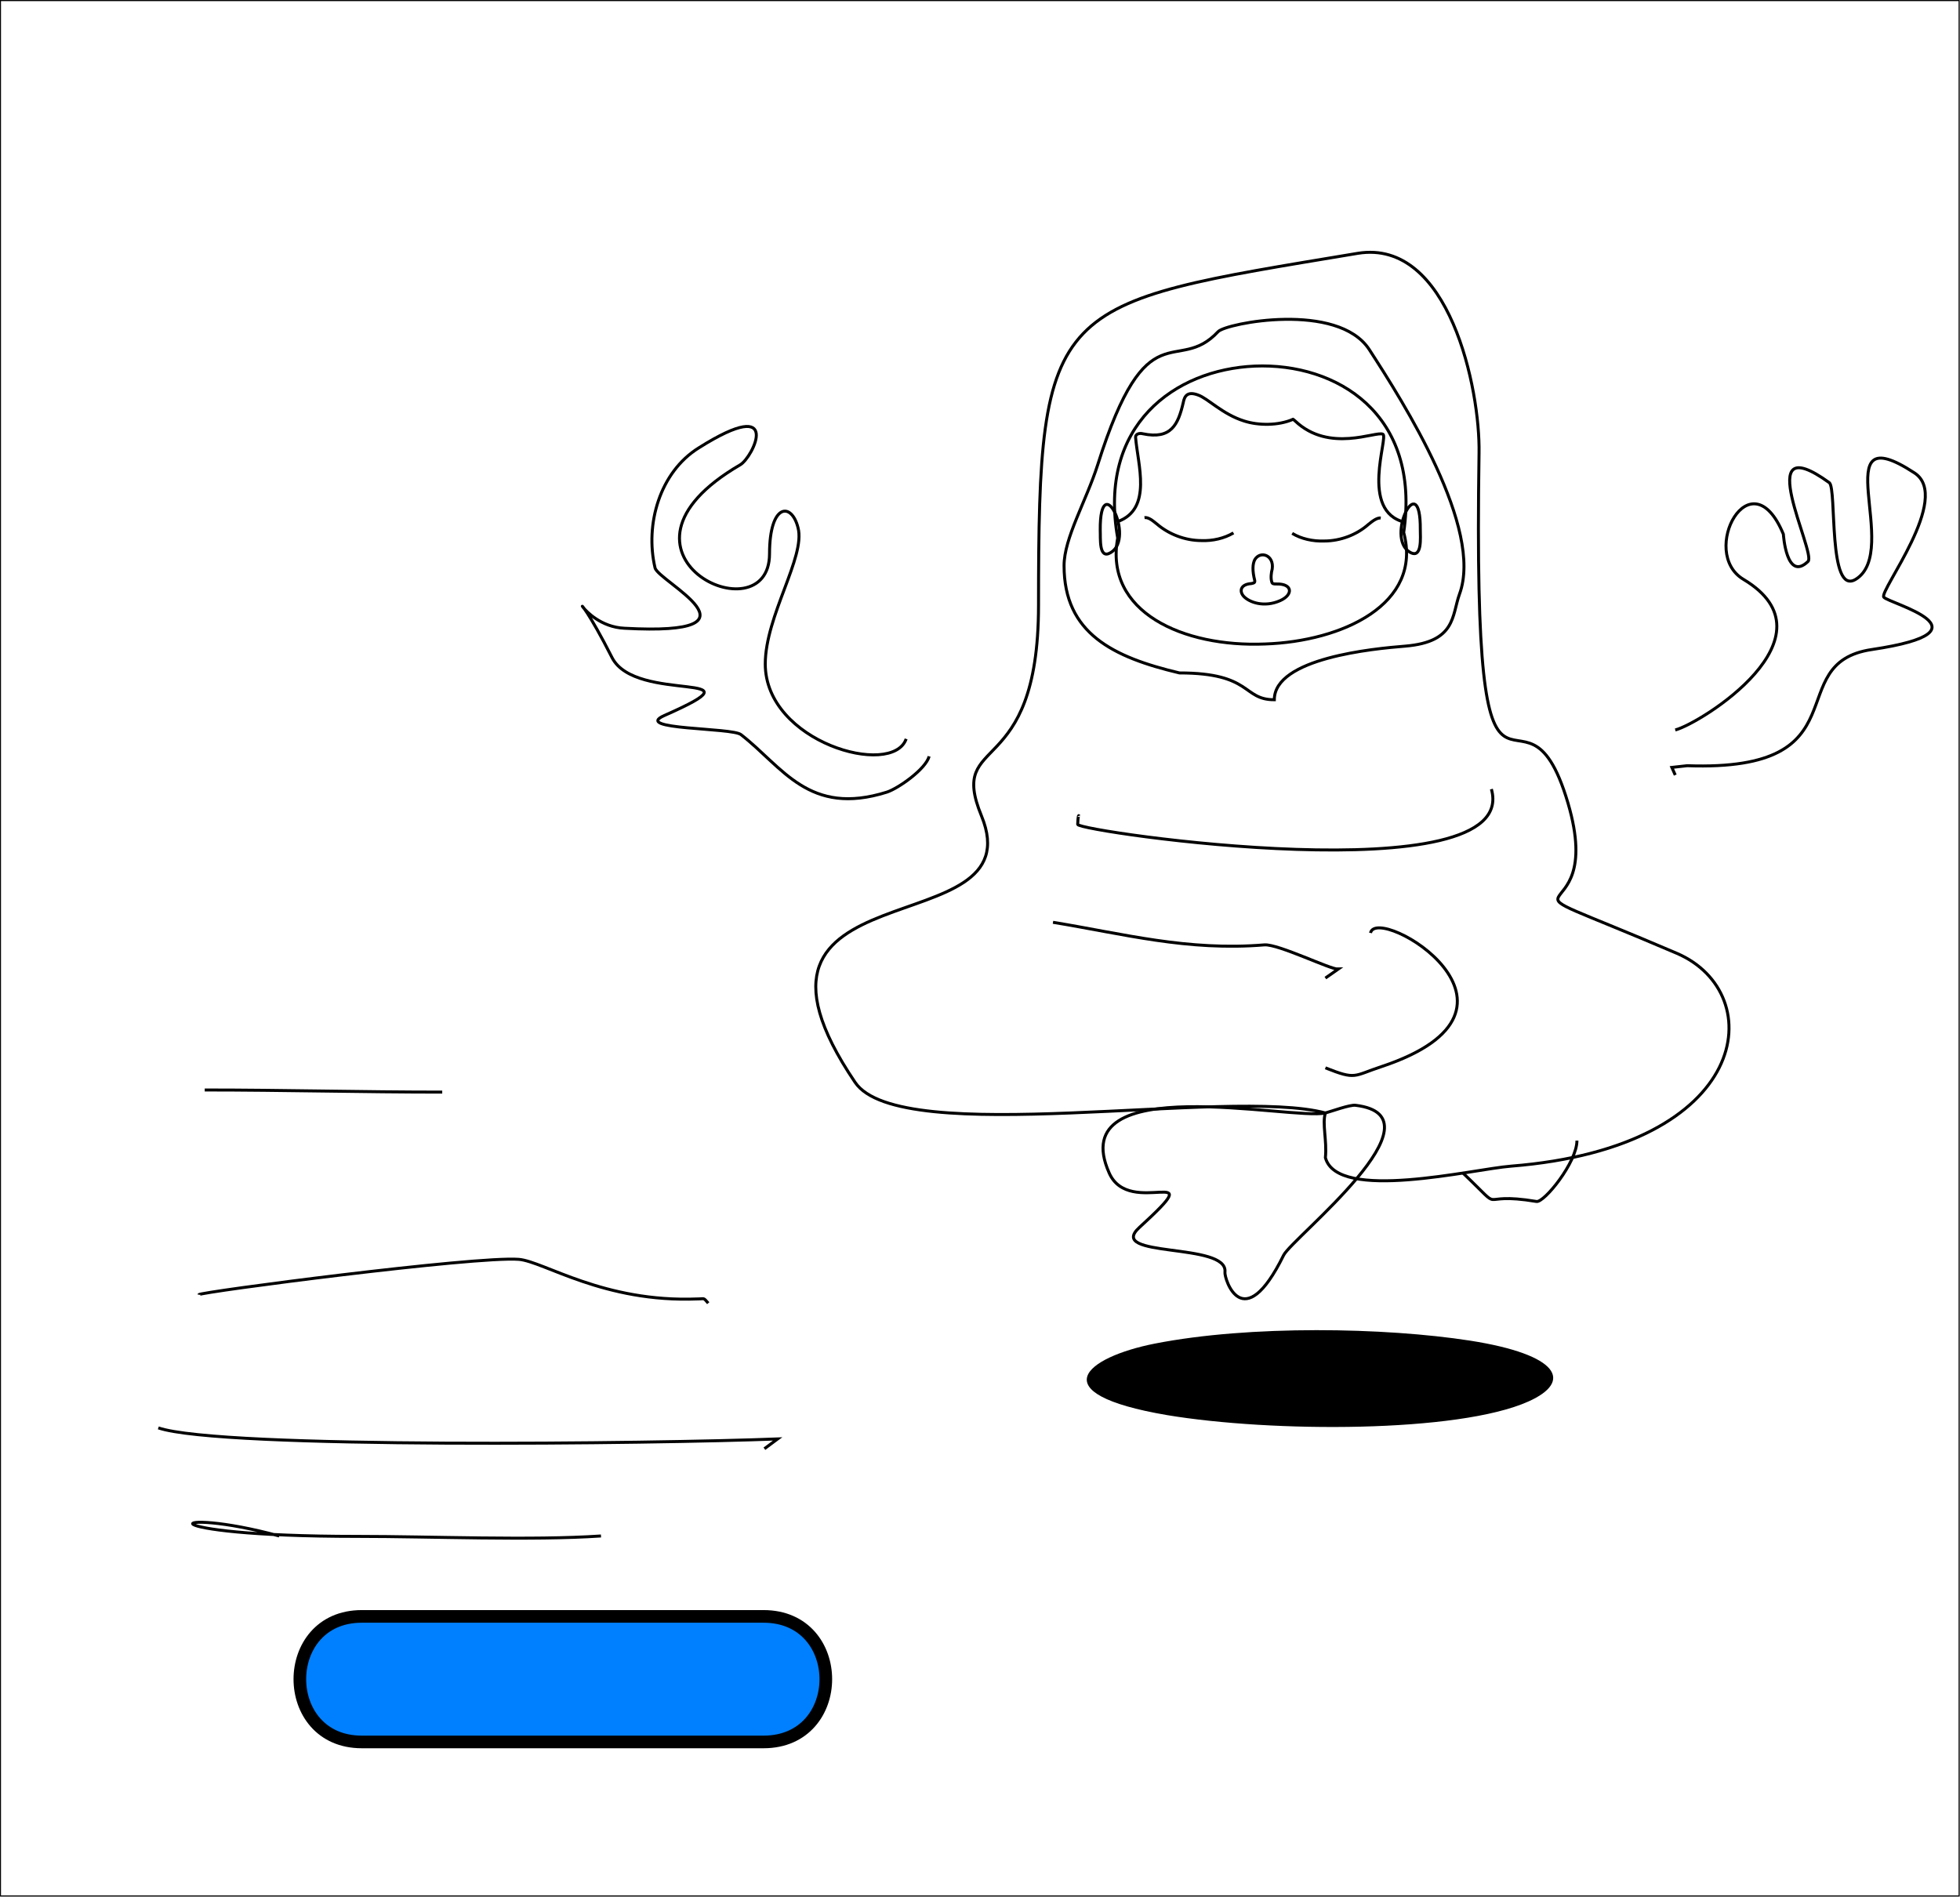
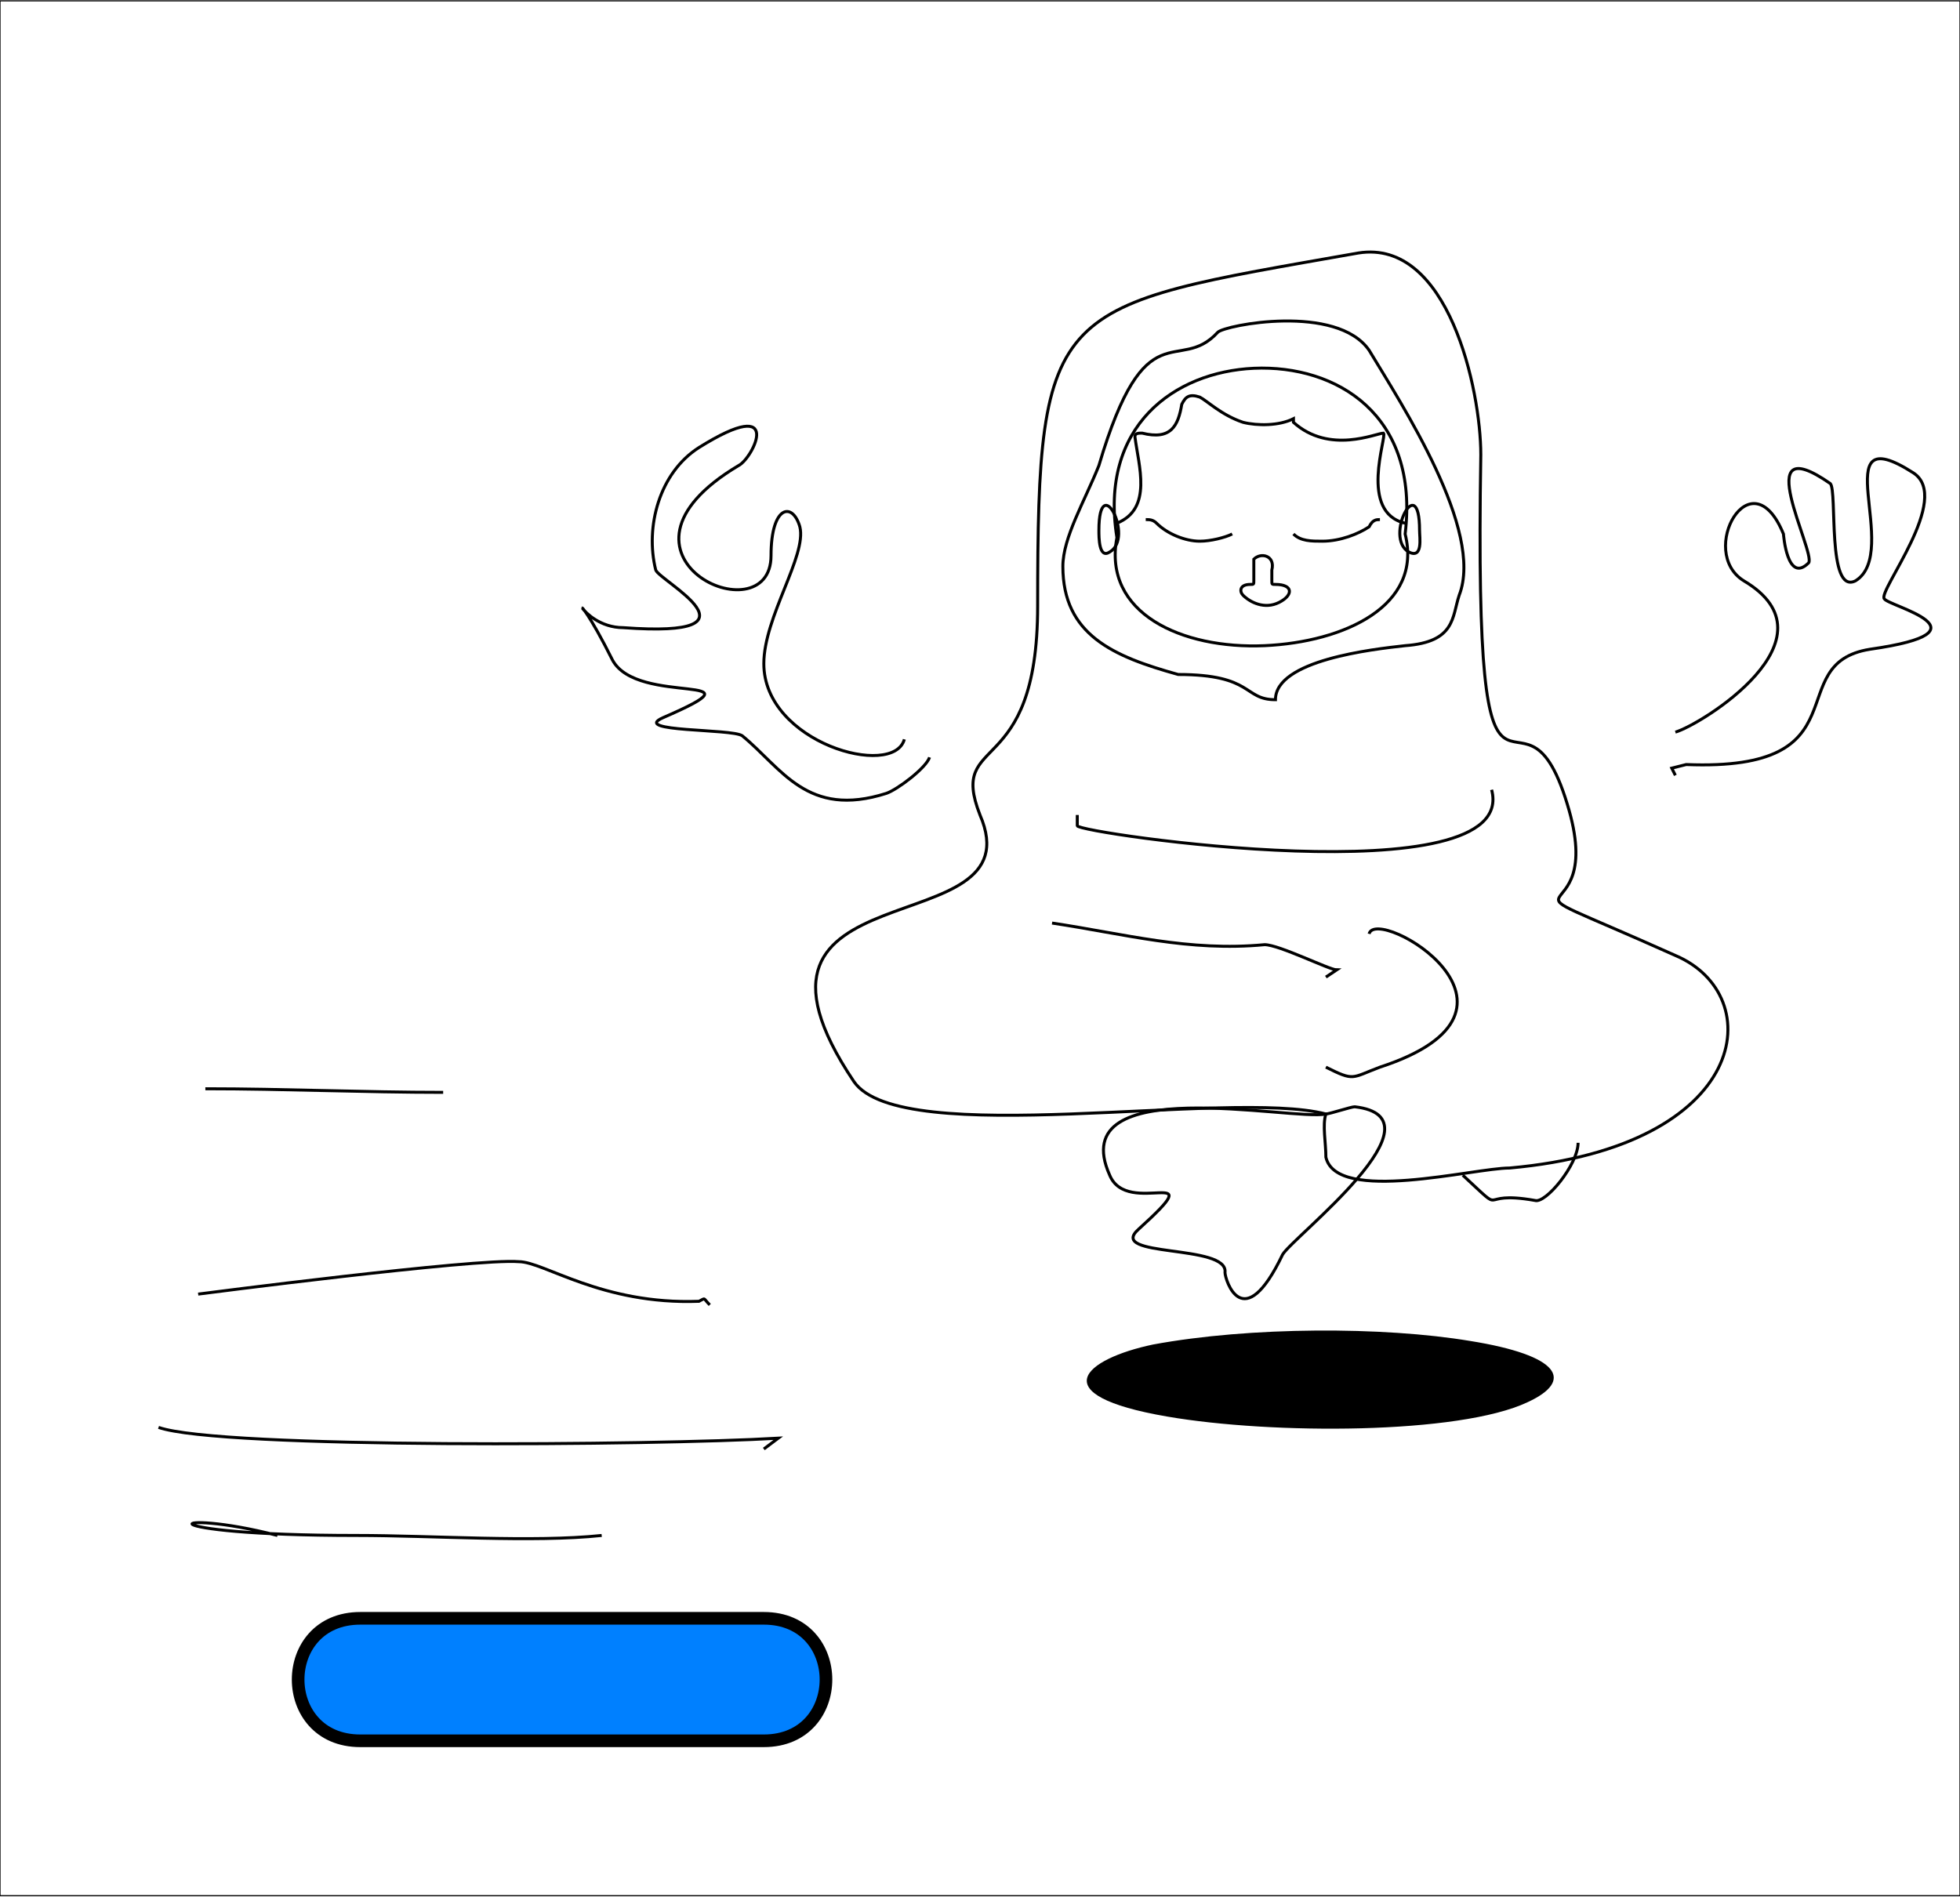
- <svg xmlns="http://www.w3.org/2000/svg" xml:space="preserve" width="131.309mm" height="127.076mm" version="1.0" style="shape-rendering:geometricPrecision; text-rendering:geometricPrecision; image-rendering:optimizeQuality; fill-rule:evenodd; clip-rule:evenodd" viewBox="0 0 4605 4456">
+ <svg xmlns="http://www.w3.org/2000/svg" xml:space="preserve" width="1551px" height="1501px" version="1.0" style="shape-rendering:geometricPrecision; text-rendering:geometricPrecision; image-rendering:optimizeQuality; fill-rule:evenodd; clip-rule:evenodd" viewBox="0 0 544 526">
  <defs>
    <style type="text/css">
   
-     .str1 {stroke:black;stroke-width:29.689}
-     .str2 {stroke:black;stroke-width:7.014}
-     .str0 {stroke:black;stroke-width:2.672}
+     .str1 {stroke:black;stroke-width:3.507}
+     .str2 {stroke:black;stroke-width:0.828}
+     .str0 {stroke:black;stroke-width:0.316}
    .fil0 {fill:none}
    .fil2 {fill:black}
    .fil1 {fill:#0080FF}
   
  </style>
  </defs>
  <g id="Camada_x0020_1">
-     <rect class="fil0 str0" x="1" y="1" width="4602" height="4454" />
-     <path class="fil1 str1" d="M850 3798l944 0c195,0 195,295 0,295l-944 0c-194,0 -194,-295 0,-295z" />
-     <path class="fil0 str2" d="M467 3042c1,-6 650,-91 752,-83 59,5 199,102 420,93 17,0 13,-4 25,10" />
-     <path class="fil0 str2" d="M372 3355c146,50 1170,37 1455,26l-31 23" />
-     <path class="fil0 str2" d="M656 3609c-268,-73 -331,1 184,1 175,0 409,10 572,-1" />
-     <path class="fil0 str2" d="M481 2561c186,0 371,5 558,5" />
-     <path class="fil0 str2" d="M3114 2615c-8,25 4,65 0,105 28,105 346,27 436,20 567,-45 608,-406 390,-500 -498,-213 -159,-23 -256,-353 -108,-367 -225,219 -209,-822 3,-150 -70,-505 -285,-470 -720,120 -750,107 -750,827 0,419 -215,298 -134,495 128,312 -649,106 -297,626 106,157 877,11 1105,72z" />
-     <path class="fil0 str2" d="M2626 1264c-47,-265 134,-396 322,-404 192,-8 391,112 350,391 45,168 -144,256 -326,262 -192,8 -378,-75 -346,-249z" />
-     <path class="fil0 str2" d="M2129 1736c-32,92 -331,8 -331,-176 0,-113 95,-252 77,-320 -15,-61 -67,-58 -67,61 0,200 -426,-1 -69,-209 30,-17 103,-166 -97,-40 -92,57 -127,180 -103,282 7,32 276,161 -72,142 -110,-5 -140,-150 -29,69 56,110 370,27 123,136 -77,34 159,28 180,45 98,76 159,193 343,135 27,-9 91,-54 99,-84" />
-     <path class="fil0 str2" d="M3936 1715c59,-15 386,-219 160,-354 -105,-63 17,-292 94,-106 0,0 7,113 58,64 20,-20 -138,-321 50,-185 18,14 -4,267 62,227 109,-67 -76,-390 138,-250 89,58 -84,278 -72,292 12,15 266,79 -28,123 -217,32 -15,288 -434,273l-36 4 8 18" />
-     <path class="fil0 str2" d="M3114 2615c-77,18 -617,-104 -508,141 48,109 245,-31 71,128 -80,73 209,34 201,105 -2,15 42,155 138,-40 21,-41 384,-326 169,-352 -13,-2 -59,15 -71,18z" />
-     <path class="fil0 str2" d="M3437 2756c107,102 23,42 173,67 18,3 95,-92 95,-143" />
-     <path class="fil0 str2" d="M3220 2192c15,-69 434,178 26,314 -67,22 -59,32 -132,3" />
-     <path class="fil0 str2" d="M2474 2167c165,27 316,68 497,53 33,-2 155,58 173,57l-30 21" />
-     <path class="fil0 str2" d="M3504 1854c71,250 -970,100 -972,83 0,-2 1,-25 3,-20" />
-     <path class="fil2" d="M2742 3325c246,41 684,42 849,-32 105,-47 73,-110 -137,-143 -200,-31 -517,-37 -741,7 -162,32 -270,117 29,168z" />
-     <path class="fil0 str2" d="M2689 1216c9,-1 18,6 29,15 28,24 66,39 105,39 26,1 53,-5 75,-18" />
-     <path class="fil0 str2" d="M2940 1371c4,-1 9,-1 8,-7 -6,-24 -5,-39 0,-49 13,-22 46,-11 41,22 -2,7 -4,21 -1,30 1,5 5,5 11,5 38,-1 40,25 9,39 -38,17 -73,4 -86,-10 -10,-11 -9,-28 18,-30z" />
-     <path class="fil0 str2" d="M2771 1581c-156,-37 -271,-93 -271,-252 0,-65 52,-152 79,-237 117,-371 185,-208 283,-313 19,-20 281,-71 355,42 81,125 269,421 212,575 -18,50 -8,112 -127,122 -75,6 -308,28 -308,126 -76,0 -51,-63 -223,-63z" />
-     <path class="fil0 str2" d="M3312 1297c-58,-35 26,-200 25,-53 0,18 5,71 -25,53z" />
-     <path class="fil0 str2" d="M2610 1298c58,-35 -26,-200 -25,-53 1,19 -4,71 25,53z" />
-     <path class="fil0 str2" d="M2627 1225c81,-30 46,-134 41,-198 0,-8 10,-10 17,-8 67,14 83,-22 95,-73 3,-17 11,-27 35,-18 23,8 57,45 108,61 34,11 81,11 115,-4 0,0 2,1 5,4 80,76 190,23 206,31 14,6 -56,182 52,207" />
-     <path class="fil0 str2" d="M3244 1217c-8,-1 -18,6 -29,15 -27,24 -65,39 -104,39 -26,1 -54,-5 -75,-18" />
+     <rect class="fil0 str0" width="544" height="526" />
+     <path class="fil1 str1" d="M100 449l112 0c23,0 23,34 0,34l-112 0c-23,0 -23,-34 0,-34z" />
+     <path class="fil0 str2" d="M55 359c0,0 77,-10 89,-9 7,0 23,12 50,11 2,-1 1,-1 3,1" />
+     <path class="fil0 str2" d="M44 396c17,6 138,5 172,3l-4 3" />
+     <path class="fil0 str2" d="M77 426c-31,-8 -39,0 22,0 21,0 49,2 68,0" />
+     <path class="fil0 str2" d="M57 302c22,0 44,1 66,1" />
+     <path class="fil0 str2" d="M368 309c-1,3 0,8 0,12 3,13 41,3 51,3 67,-6 72,-48 46,-59 -58,-26 -18,-3 -30,-42 -13,-43 -26,26 -24,-97 0,-18 -9,-60 -34,-56 -85,15 -89,13 -89,98 0,49 -25,35 -16,58 16,37 -76,13 -35,74 13,19 104,2 131,9z" />
+     <path class="fil0 str2" d="M310 149c-5,-31 16,-46 38,-47 23,-1 46,13 42,46 5,20 -17,30 -39,31 -23,1 -45,-9 -41,-30z" />
+     <path class="fil0 str2" d="M251 205c-3,11 -39,1 -39,-21 0,-13 12,-30 10,-38 -2,-7 -8,-6 -8,8 0,23 -51,0 -9,-25 4,-2 13,-20 -11,-5 -11,7 -15,22 -12,34 1,3 32,19 -9,16 -13,0 -16,-17 -3,9 7,13 44,3 14,16 -9,4 19,3 22,5 11,9 18,23 40,16 3,-1 11,-7 12,-10" />
+     <path class="fil0 str2" d="M465 203c7,-2 46,-26 19,-42 -13,-8 2,-35 11,-13 0,0 1,14 7,8 2,-3 -17,-38 6,-22 2,2 -1,31 7,27 13,-8 -9,-46 16,-30 11,7 -10,33 -8,35 1,2 31,9 -4,14 -25,4 -1,34 -51,32l-4 1 1 2" />
+     <path class="fil0 str2" d="M368 309c-9,2 -73,-12 -60,17 5,12 29,-4 8,15 -9,8 25,4 24,12 0,2 5,18 16,-5 3,-5 46,-38 20,-41 -1,0 -7,2 -8,2z" />
+     <path class="fil0 str2" d="M406 326c13,12 3,4 20,7 3,1 12,-10 12,-16" />
+     <path class="fil0 str2" d="M380 259c2,-8 52,21 3,37 -8,3 -7,4 -15,0" />
+     <path class="fil0 str2" d="M292 256c20,3 38,8 59,6 4,0 18,7 20,7l-3 2" />
+     <path class="fil0 str2" d="M414 219c8,30 -115,12 -115,10 0,0 0,-3 0,-3" />
+     <path class="fil2" d="M324 393c29,5 81,5 100,-4 13,-6 9,-13 -16,-17 -24,-4 -61,-4 -88,1 -19,4 -31,14 4,20z" />
+     <path class="fil0 str2" d="M318 144c1,0 2,0 3,1 3,3 8,5 12,5 3,0 7,-1 9,-2" />
+     <path class="fil0 str2" d="M347 162c1,0 1,0 1,-1 0,-3 0,-4 0,-6 2,-2 6,-1 5,3 0,1 0,2 0,3 0,1 0,1 1,1 5,0 5,3 1,5 -4,2 -8,0 -10,-2 -1,-1 -1,-3 2,-3z" />
+     <path class="fil0 str2" d="M327 187c-18,-5 -32,-11 -32,-30 0,-8 6,-18 10,-28 13,-44 22,-25 33,-37 2,-2 33,-8 42,5 9,15 32,50 25,68 -2,6 -1,13 -15,14 -9,1 -36,4 -36,15 -9,0 -6,-7 -27,-7z" />
+     <path class="fil0 str2" d="M391 153c-7,-4 3,-23 3,-6 0,2 1,8 -3,6z" />
+     <path class="fil0 str2" d="M308 153c7,-4 -3,-23 -3,-6 0,2 0,8 3,6z" />
+     <path class="fil0 str2" d="M310 145c10,-4 6,-16 5,-24 0,-1 1,-1 2,-1 8,2 10,-2 11,-8 1,-2 2,-3 5,-2 2,1 6,5 12,7 4,1 10,1 14,-1 0,0 0,0 0,1 10,9 23,3 25,3 1,1 -7,22 6,25" />
+     <path class="fil0 str2" d="M383 144c-1,0 -2,0 -3,2 -3,2 -8,4 -13,4 -3,0 -6,0 -8,-2" />
  </g>
</svg>
